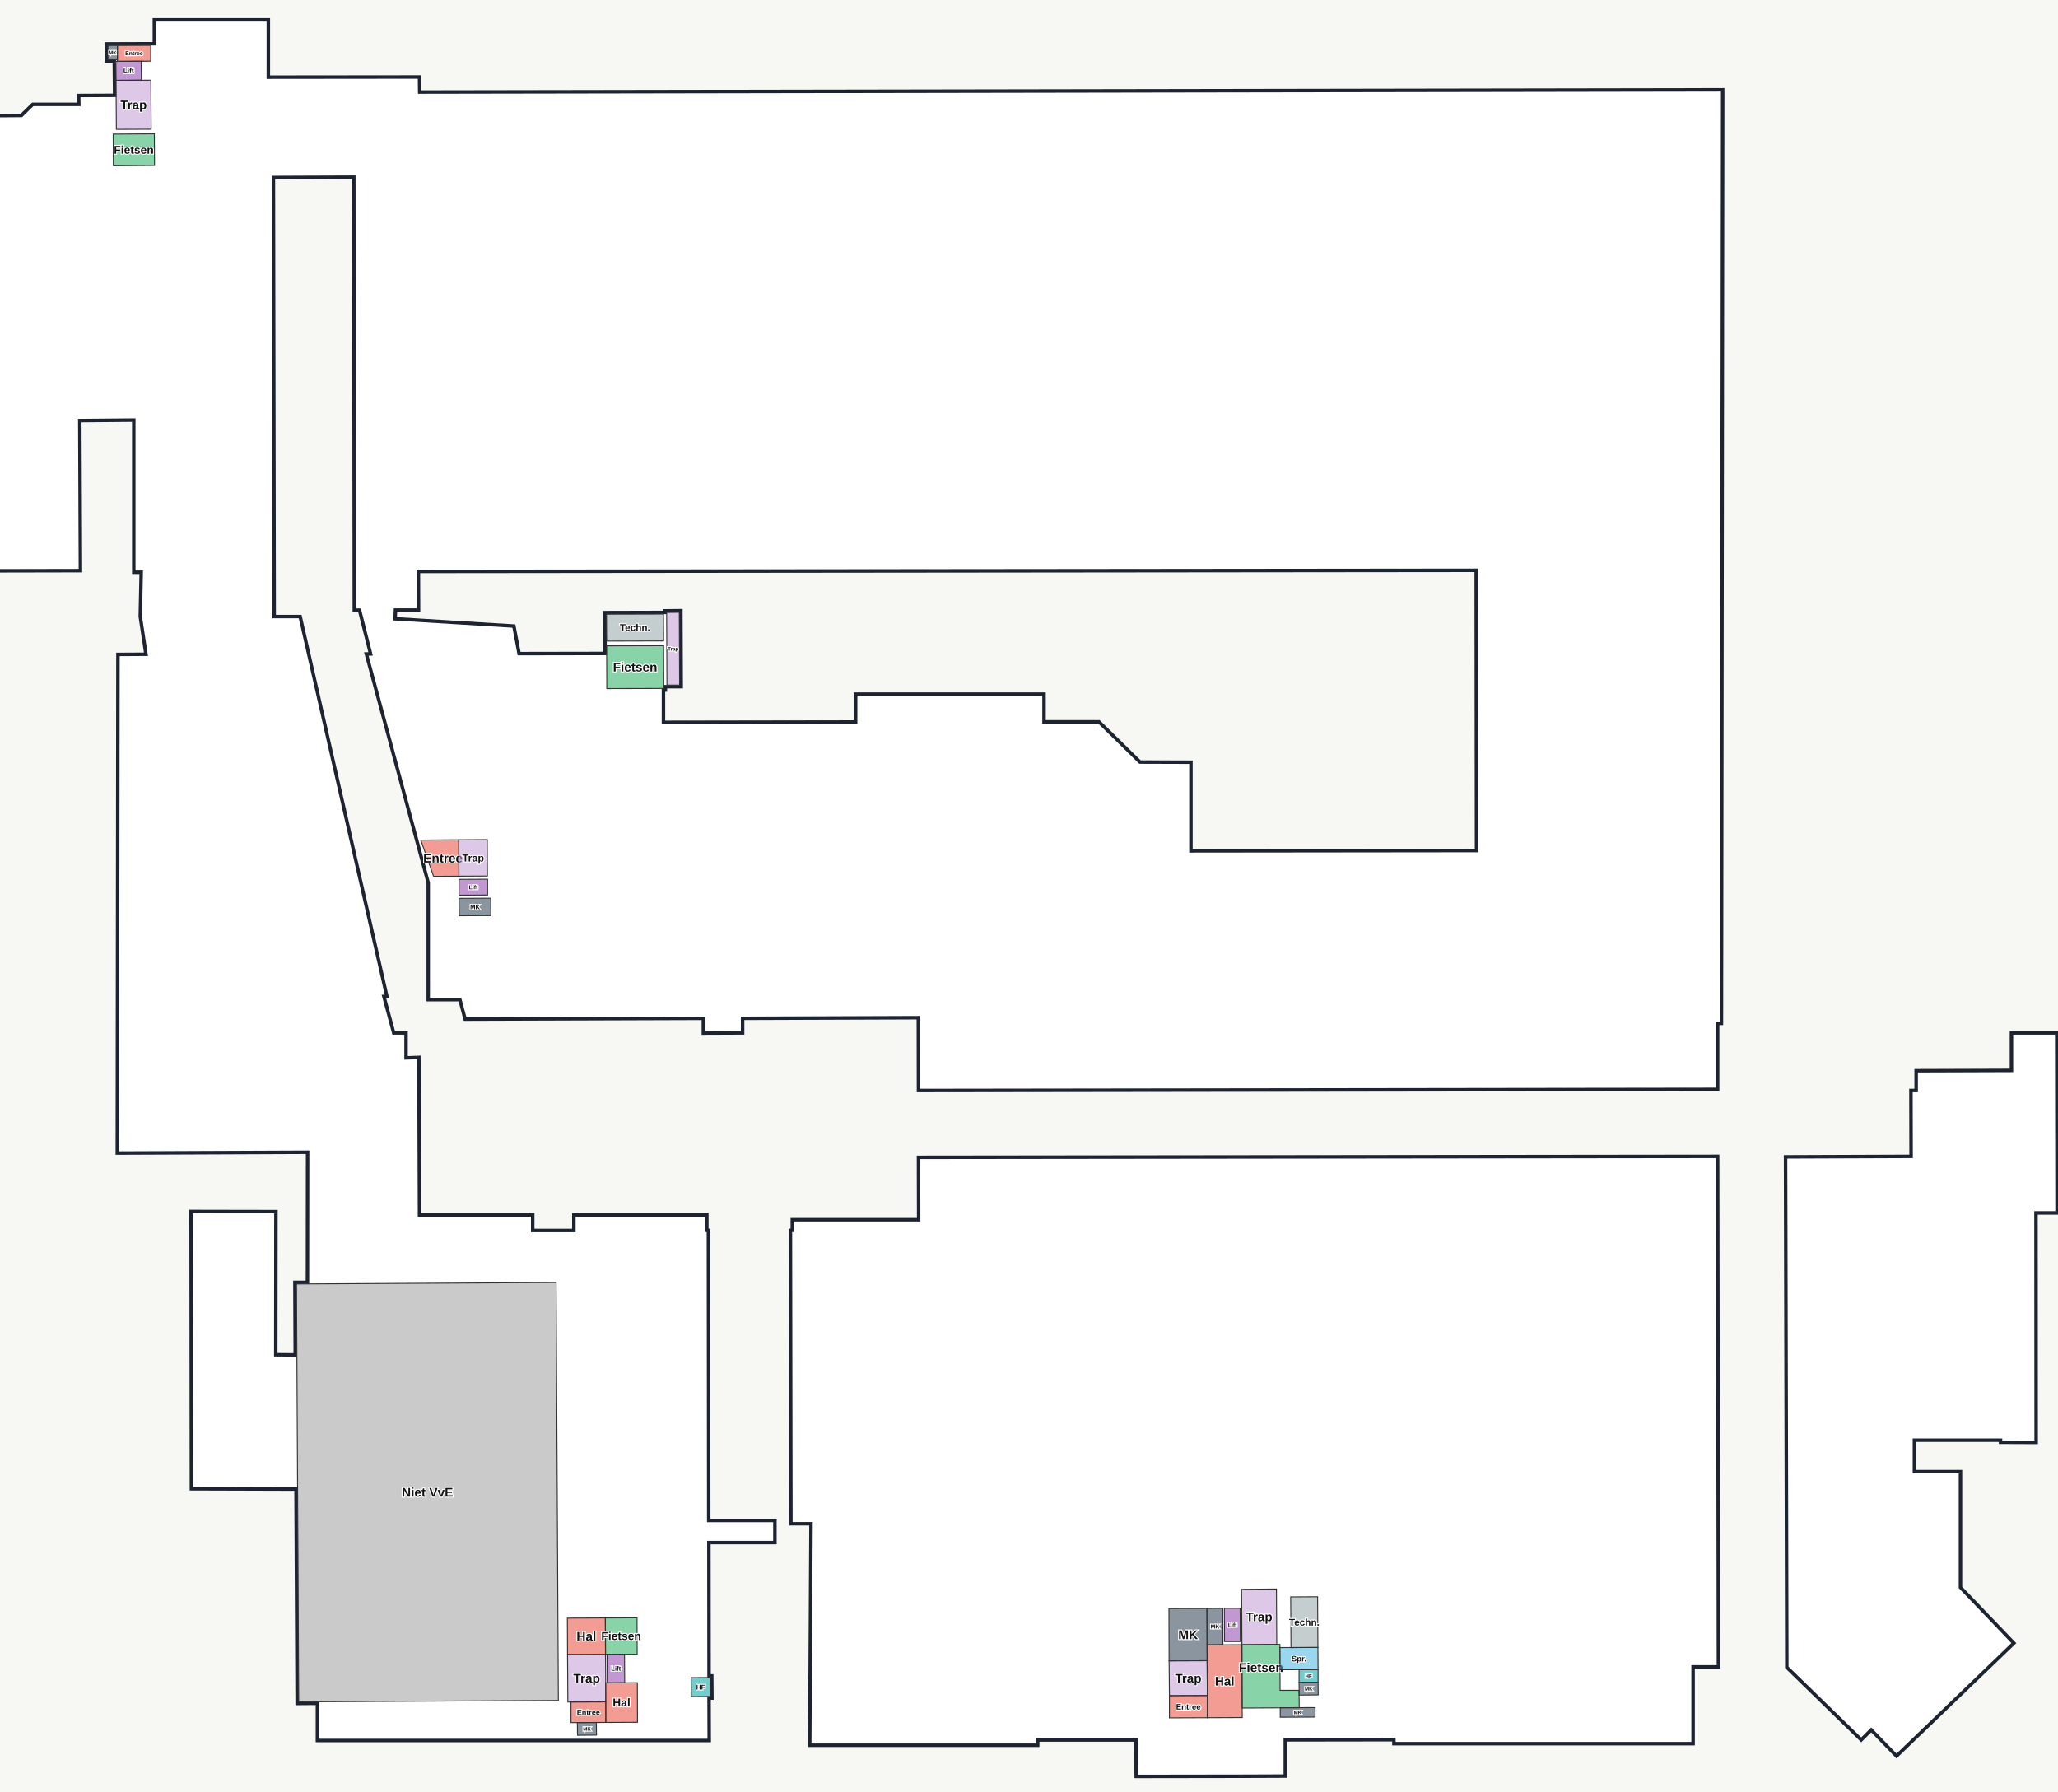
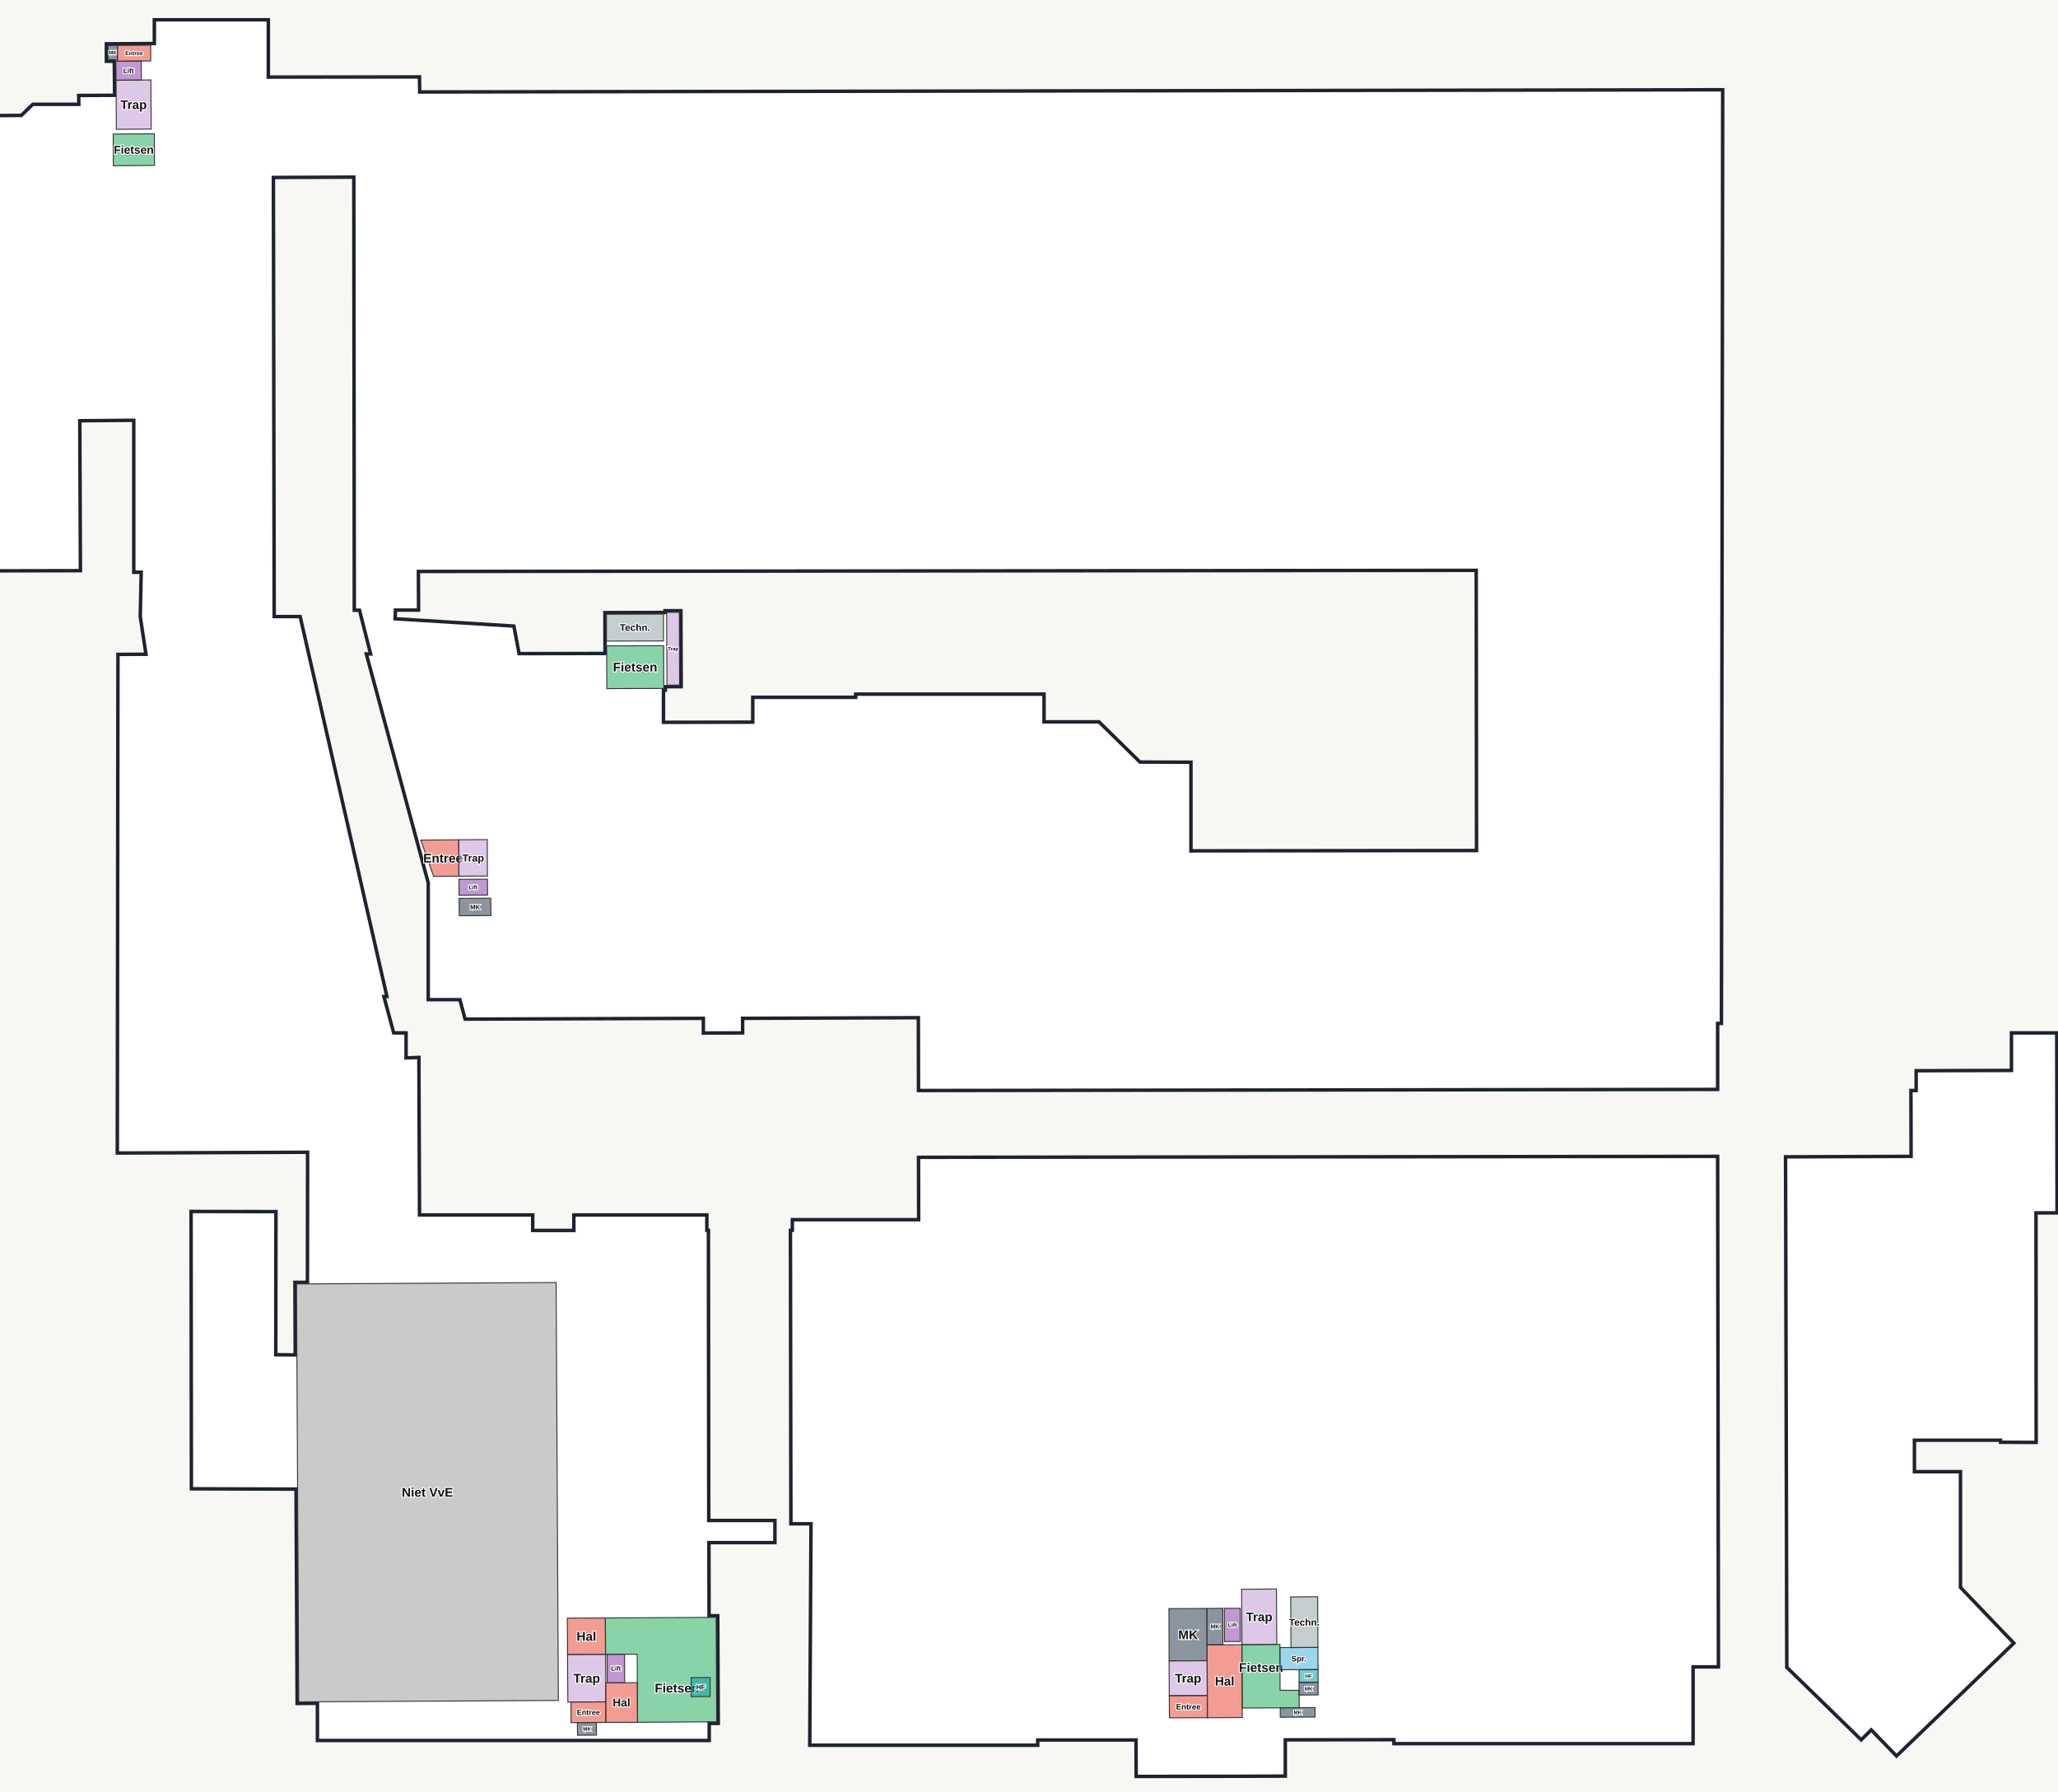
<svg xmlns="http://www.w3.org/2000/svg" viewBox="30 0 1300 1132" font-family="Arial,sans-serif">
  <rect x="30" y="0" width="1300" height="1132" fill="#f7f7f4" />
-   <path fill="#ffffff" stroke="#1d2330" stroke-width="2.2" fill-rule="evenodd" d="M1293.7,911.1 L1316.2,911.2 L1316.1,766.2 L1329.4,766.2 L1329.2,652.5 L1300.6,652.5 L1300.6,676.2 L1240.4,676.4 L1240.4,688.9 L1237.1,688.9 L1237.2,730.5 L1157.9,730.8 L1158.7,1053.3 L1205.7,1099.1 L1212.0,1092.8 L1228.0,1109.3 L1302.1,1038.0 L1268.4,1002.8 L1268.4,929.7 L1239.3,929.7 L1239.3,909.8 L1293.7,909.8Z M127.5,27.6 L97.2,27.7 L97.2,38.7 L102.2,38.7 L102.4,60.2 L79.7,60.3 L79.8,65.9 L50.7,65.9 L43.5,72.9 L16.8,73.1 L-7.3,49.3 L-73.4,115.6 L-73.1,315.4 L-58.3,315.5 L-58.3,338.0 L-73.0,337.9 L-72.9,346.0 L-75.1,346.0 L-75.3,352.9 L-73.0,358.1 L-67.8,360.8 L80.8,360.5 L80.4,265.8 L114.5,265.5 L114.5,361.5 L119.2,361.5 L118.6,389.5 L122.2,413.3 L104.5,413.4 L104.1,728.4 L224.3,727.9 L224.2,810.1 L216.3,810.1 L216.5,855.9 L204.2,855.8 L204.3,765.4 L150.7,765.3 L150.9,940.5 L217.0,940.7 L217.7,1076.1 L230.5,1076.0 L230.5,1099.5 L478.0,1099.5 L477.9,1072.7 L479.7,1072.7 L479.6,1058.7 L477.9,1058.7 L477.8,974.5 L519.5,974.5 L519.5,960.5 L477.7,960.5 L477.5,777.2 L476.5,777.2 L476.5,767.5 L392.5,767.5 L392.5,777.3 L366.5,777.3 L366.5,767.5 L295.0,767.5 L294.6,668.0 L286.5,668.3 L286.5,652.5 L278.7,652.5 L272.5,629.5 L274.4,629.5 L219.6,389.5 L203.2,389.5 L202.7,112.1 L253.5,111.9 L253.8,385.5 L257.1,385.5 L264.1,413.1 L261.4,413.1 L300.5,557.7 L300.5,631.5 L320.5,631.5 L323.8,643.8 L474.3,643.3 L474.3,652.6 L499.1,652.5 L499.1,643.3 L610.1,642.9 L610.2,688.9 L1115.0,688.2 L1115.0,646.5 L1117.4,646.5 L1118.2,56.7 L295.1,58.1 L295.0,48.6 L199.5,48.7 L199.5,12.5 L127.5,12.5Z M412.1,387.0 L412.2,412.8 L357.9,412.9 L354.6,395.5 L279.6,390.9 L279.8,385.4 L294.4,385.4 L294.3,361.0 L962.5,360.3 L962.7,537.3 L782.3,537.5 L782.3,481.5 L750.1,481.4 L724.2,456.0 L689.5,456.0 L689.5,438.5 L570.5,438.5 L570.5,456.1 L449.1,456.3 L449.1,435.9 L450.3,435.9 L450.3,433.8 L460.3,433.8 L460.1,385.8 L450.1,385.9 L450.1,386.9Z M529.3,777.2 L529.6,962.6 L542.3,962.6 L541.5,1102.5 L685.5,1102.5 L685.5,1099.2 L747.6,1099.2 L747.7,1122.2 L815.5,1122.1 L841.9,1122.0 L841.9,1099.1 L910.5,1099.0 L910.5,1101.5 L1099.5,1101.5 L1099.5,1053.0 L1115.5,1053.0 L1115.0,730.5 L610.2,731.1 L610.3,770.5 L530.5,770.5 L530.5,777.2Z" />
+   <path fill="#ffffff" stroke="#1d2330" stroke-width="2.2" fill-rule="evenodd" d="M1293.7,911.1 L1316.2,911.2 L1316.1,766.2 L1329.4,766.2 L1329.2,652.5 L1300.6,652.5 L1300.6,676.2 L1240.4,676.4 L1240.4,688.9 L1237.1,688.9 L1237.2,730.5 L1157.9,730.8 L1158.7,1053.3 L1205.7,1099.1 L1212.0,1092.8 L1228.0,1109.3 L1302.1,1038.0 L1268.4,1002.8 L1268.4,929.7 L1239.3,929.7 L1239.3,909.8 L1293.7,909.8Z M127.5,27.5 L97.2,27.7 L97.2,38.7 L102.2,38.7 L102.4,60.2 L79.7,60.3 L79.8,65.9 L50.7,65.9 L43.5,72.9 L16.8,73.1 L-7.3,49.3 L-73.4,115.6 L-73.1,315.4 L-58.3,315.5 L-58.3,338.0 L-73.0,337.9 L-72.9,346.0 L-75.1,346.0 L-75.3,352.9 L-73.0,358.1 L-67.8,360.8 L80.8,360.5 L80.4,265.8 L114.5,265.5 L114.5,361.5 L119.2,361.5 L118.6,389.5 L122.2,413.3 L104.5,413.4 L104.1,728.4 L224.3,727.9 L224.2,810.1 L216.3,810.1 L216.5,855.9 L204.2,855.8 L204.3,765.4 L150.7,765.3 L150.9,940.5 L217.0,940.7 L217.7,1076.1 L230.5,1076.0 L230.5,1099.5 L478.0,1099.5 L478.0,1088.7 L483.7,1088.7 L483.4,1020.7 L477.9,1020.7 L477.8,974.5 L519.5,974.5 L519.5,960.5 L477.7,960.5 L477.5,777.2 L476.5,777.2 L476.5,767.5 L392.5,767.5 L392.5,777.3 L366.5,777.3 L366.5,767.5 L295.0,767.5 L294.6,668.0 L286.5,668.3 L286.5,652.5 L278.7,652.5 L272.5,629.5 L274.4,629.5 L219.6,389.5 L203.2,389.5 L202.7,112.1 L253.5,111.9 L253.8,385.5 L257.1,385.5 L264.1,413.1 L261.4,413.1 L300.5,557.7 L300.5,631.5 L320.5,631.5 L323.8,643.8 L474.3,643.3 L474.3,652.6 L499.1,652.5 L499.1,643.3 L610.1,642.9 L610.2,688.9 L1115.0,688.2 L1115.0,646.5 L1117.4,646.5 L1118.2,56.7 L295.1,58.1 L295.0,48.6 L199.5,48.7 L199.5,12.5 L127.5,12.5Z M412.1,387.0 L412.2,412.8 L357.9,412.9 L354.6,395.5 L279.6,390.9 L279.8,385.4 L294.4,385.4 L294.3,361.0 L962.5,360.3 L962.7,537.3 L782.3,537.5 L782.3,481.5 L750.1,481.4 L724.2,456.0 L689.5,456.0 L689.5,438.5 L570.5,438.5 L570.5,440.5 L505.5,440.5 L505.5,456.2 L449.1,456.3 L449.1,435.9 L450.3,435.9 L450.3,433.8 L460.3,433.8 L460.1,385.8 L450.1,385.8 L450.1,386.9Z M529.3,777.2 L529.6,962.6 L542.3,962.6 L541.5,1102.5 L685.5,1102.5 L685.5,1099.2 L747.6,1099.2 L747.7,1122.2 L815.5,1122.1 L841.9,1122.0 L841.9,1099.1 L910.5,1099.0 L910.5,1101.5 L1099.5,1101.5 L1099.5,1053.0 L1115.5,1053.0 L1115.0,730.5 L610.2,731.1 L610.3,770.5 L530.5,770.5 L530.5,777.2Z" />
  <polygon id="BG-K49-MK" points="98.2,28.7 104.2,28.7 104.2,37.7 98.2,37.7" fill="#2c3e50" fill-opacity="0.55" stroke="#333" stroke-width="0.6" />
  <text x="101.2" y="33.2" font-size="3.2" font-weight="700" text-anchor="middle" dominant-baseline="central" fill="#111" stroke="#fff" stroke-width="1.2" paint-order="stroke">MK</text>
-   <polygon id="BG-K49-ENT" points="104.2,28.7 125.2,28.6 125.2,38.6 104.2,38.7" fill="#e74c3c" fill-opacity="0.55" stroke="#333" stroke-width="0.6" />
+   <polygon id="BG-K49-ENT" points="104.2,28.7 125.2,28.5 125.2,38.5 104.2,38.7" fill="#e74c3c" fill-opacity="0.55" stroke="#333" stroke-width="0.6" />
  <text x="114.7" y="33.6" font-size="3.6" font-weight="700" text-anchor="middle" dominant-baseline="central" fill="#111" stroke="#fff" stroke-width="1.2" paint-order="stroke">Entree</text>
  <polygon id="BG-K49-LIFT" points="103.2,38.7 119.2,38.6 119.3,50.6 103.3,50.7" fill="#8e44ad" fill-opacity="0.55" stroke="#333" stroke-width="0.6" />
  <text x="111.2" y="44.7" font-size="4.3" font-weight="700" text-anchor="middle" dominant-baseline="central" fill="#111" stroke="#fff" stroke-width="1.2" paint-order="stroke">Lift</text>
-   <polygon id="BG-K49-TRAP" points="103.3,50.7 125.3,50.6 125.5,81.6 103.5,81.7" fill="#c39bd3" fill-opacity="0.55" stroke="#333" stroke-width="0.6" />
-   <text x="114.4" y="66.2" font-size="7.9" font-weight="700" text-anchor="middle" dominant-baseline="central" fill="#111" stroke="#fff" stroke-width="1.2" paint-order="stroke">Trap</text>
+   <polygon id="BG-K49-TRAP" points="103.3,50.7 125.3,50.5 125.5,81.5 103.5,81.7" fill="#c39bd3" fill-opacity="0.55" stroke="#333" stroke-width="0.6" />
+   <text x="114.4" y="66.1" font-size="7.9" font-weight="700" text-anchor="middle" dominant-baseline="central" fill="#111" stroke="#fff" stroke-width="1.2" paint-order="stroke">Trap</text>
  <polygon id="BG-K49-FIETS" points="101.5,84.7 127.5,84.5 127.6,104.5 101.6,104.7" fill="#27ae60" fill-opacity="0.55" stroke="#333" stroke-width="0.6" />
  <text x="114.5" y="94.6" font-size="7.2" font-weight="700" text-anchor="middle" dominant-baseline="central" fill="#111" stroke="#fff" stroke-width="1.2" paint-order="stroke">Fietsen</text>
  <polygon id="BG-215-ENT" points="295.8,530.7 319.8,530.5 319.9,553.5 303.9,553.6" fill="#e74c3c" fill-opacity="0.55" stroke="#333" stroke-width="0.6" />
  <text x="309.8" y="542.1" font-size="8.0" font-weight="700" text-anchor="middle" dominant-baseline="central" fill="#111" stroke="#fff" stroke-width="1.2" paint-order="stroke">Entree</text>
  <polygon id="BG-215-TRAP" points="319.8,530.5 337.8,530.4 337.9,553.4 319.9,553.5" fill="#c39bd3" fill-opacity="0.55" stroke="#333" stroke-width="0.6" />
  <text x="328.9" y="542.0" font-size="6.5" font-weight="700" text-anchor="middle" dominant-baseline="central" fill="#111" stroke="#fff" stroke-width="1.2" paint-order="stroke">Trap</text>
-   <polygon id="BG-215-LIFT" points="320.0,555.5 338.0,555.4 338.0,565.4 320.0,565.5" fill="#8e44ad" fill-opacity="0.55" stroke="#333" stroke-width="0.6" />
-   <text x="329.0" y="560.5" font-size="3.6" font-weight="700" text-anchor="middle" dominant-baseline="central" fill="#111" stroke="#fff" stroke-width="1.2" paint-order="stroke">Lift</text>
+   <polygon id="BG-215-LIFT" points="319.9,555.5 337.9,555.4 338.0,565.4 320.0,565.5" fill="#8e44ad" fill-opacity="0.55" stroke="#333" stroke-width="0.6" />
+   <text x="328.9" y="560.5" font-size="3.6" font-weight="700" text-anchor="middle" dominant-baseline="central" fill="#111" stroke="#fff" stroke-width="1.2" paint-order="stroke">Lift</text>
  <polygon id="BG-215-MK" points="320.0,567.5 340.0,567.4 340.1,578.4 320.1,578.5" fill="#2c3e50" fill-opacity="0.55" stroke="#333" stroke-width="0.6" />
  <text x="330.1" y="573.0" font-size="4.0" font-weight="700" text-anchor="middle" dominant-baseline="central" fill="#111" stroke="#fff" stroke-width="1.2" paint-order="stroke">MK</text>
  <polygon id="BG-208-FIETS" points="413.2,408.0 449.2,407.9 449.3,434.9 413.3,435.0" fill="#27ae60" fill-opacity="0.55" stroke="#333" stroke-width="0.6" />
  <text x="431.2" y="421.4" font-size="8.0" font-weight="700" text-anchor="middle" dominant-baseline="central" fill="#111" stroke="#fff" stroke-width="1.2" paint-order="stroke">Fietsen</text>
-   <polygon id="BG-208-TRAP" points="451.1,386.9 459.1,386.8 459.3,432.8 451.3,432.8" fill="#c39bd3" fill-opacity="0.55" stroke="#333" stroke-width="0.6" />
-   <text x="455.2" y="409.9" font-size="3.2" font-weight="700" text-anchor="middle" dominant-baseline="central" fill="#111" stroke="#fff" stroke-width="1.2" paint-order="stroke">Trap</text>
-   <polygon id="BG-208-TECH" points="413.1,388.0 449.1,387.9 449.2,404.9 413.2,405.0" fill="#95a5a6" fill-opacity="0.55" stroke="#333" stroke-width="0.6" />
+   <polygon id="BG-208-TRAP" points="451.1,386.8 459.1,386.8 459.3,432.8 451.3,432.8" fill="#c39bd3" fill-opacity="0.55" stroke="#333" stroke-width="0.6" />
+   <text x="455.2" y="409.8" font-size="3.2" font-weight="700" text-anchor="middle" dominant-baseline="central" fill="#111" stroke="#fff" stroke-width="1.2" paint-order="stroke">Trap</text>
+   <polygon id="BG-208-TECH" points="413.1,388.0 449.1,387.9 449.1,404.9 413.1,405.0" fill="#95a5a6" fill-opacity="0.55" stroke="#333" stroke-width="0.6" />
  <text x="431.1" y="396.4" font-size="6.1" font-weight="700" text-anchor="middle" dominant-baseline="central" fill="#111" stroke="#fff" stroke-width="1.2" paint-order="stroke">Techn.</text>
  <polygon id="BG-198-HAL1" points="388.4,1022.2 412.4,1022.1 412.5,1045.1 388.5,1045.2" fill="#e74c3c" fill-opacity="0.55" stroke="#333" stroke-width="0.6" />
  <text x="400.4" y="1033.7" font-size="8.0" font-weight="700" text-anchor="middle" dominant-baseline="central" fill="#111" stroke="#fff" stroke-width="1.2" paint-order="stroke">Hal</text>
  <polygon id="BG-198-TRAP" points="388.5,1045.2 412.5,1045.1 412.7,1075.1 388.7,1075.2" fill="#c39bd3" fill-opacity="0.55" stroke="#333" stroke-width="0.6" />
  <text x="400.6" y="1060.2" font-size="8.0" font-weight="700" text-anchor="middle" dominant-baseline="central" fill="#111" stroke="#fff" stroke-width="1.2" paint-order="stroke">Trap</text>
  <polygon id="BG-198-ENT" points="390.7,1075.2 412.7,1075.1 412.7,1088.1 390.7,1088.2" fill="#e74c3c" fill-opacity="0.55" stroke="#333" stroke-width="0.6" />
  <text x="401.7" y="1081.7" font-size="4.7" font-weight="700" text-anchor="middle" dominant-baseline="central" fill="#111" stroke="#fff" stroke-width="1.2" paint-order="stroke">Entree</text>
-   <polygon id="BG-198-FIETS" points="412.4,1022.1 432.4,1022.0 432.5,1045.0 412.5,1045.1" fill="#27ae60" fill-opacity="0.55" stroke="#333" stroke-width="0.6" />
-   <text x="422.4" y="1033.5" font-size="7.2" font-weight="700" text-anchor="middle" dominant-baseline="central" fill="#111" stroke="#fff" stroke-width="1.2" paint-order="stroke">Fietsen</text>
+   <polygon id="BG-198-FIETS" points="412.4,1022.1 482.4,1021.7 482.7,1087.7 432.7,1088.0 432.5,1045.0 412.5,1045.1" fill="#27ae60" fill-opacity="0.55" stroke="#333" stroke-width="0.6" />
+   <text x="457.6" y="1066.4" font-size="8.0" font-weight="700" text-anchor="middle" dominant-baseline="central" fill="#111" stroke="#fff" stroke-width="1.2" paint-order="stroke">Fietsen</text>
  <polygon id="BG-198-LIFT" points="413.5,1045.1 424.5,1045.0 424.6,1063.0 413.6,1063.1" fill="#8e44ad" fill-opacity="0.55" stroke="#333" stroke-width="0.6" />
  <text x="419.1" y="1054.0" font-size="4.0" font-weight="700" text-anchor="middle" dominant-baseline="central" fill="#111" stroke="#fff" stroke-width="1.2" paint-order="stroke">Lift</text>
  <polygon id="BG-198-HAL2" points="412.6,1063.1 432.6,1063.0 432.7,1088.0 412.7,1088.1" fill="#e74c3c" fill-opacity="0.55" stroke="#333" stroke-width="0.6" />
  <text x="422.6" y="1075.5" font-size="7.2" font-weight="700" text-anchor="middle" dominant-baseline="central" fill="#111" stroke="#fff" stroke-width="1.2" paint-order="stroke">Hal</text>
  <polygon id="BG-198-MK" points="394.7,1088.2 406.7,1088.1 406.8,1096.1 394.8,1096.2" fill="#2c3e50" fill-opacity="0.55" stroke="#333" stroke-width="0.6" />
  <text x="400.8" y="1092.2" font-size="3.2" font-weight="700" text-anchor="middle" dominant-baseline="central" fill="#111" stroke="#fff" stroke-width="1.2" paint-order="stroke">MK</text>
-   <polygon id="BG-198-HYD-W" points="466.6,1059.8 478.6,1059.7 478.7,1071.7 466.7,1071.8" fill="#00a3a3" fill-opacity="0.55" stroke="#333" stroke-width="0.6" />
+   <polygon id="BG-198-HYD-W" points="466.6,1059.8 478.6,1059.7 478.6,1071.7 466.6,1071.8" fill="#00a3a3" fill-opacity="0.55" stroke="#333" stroke-width="0.6" />
  <text x="472.6" y="1065.8" font-size="4.3" font-weight="700" text-anchor="middle" dominant-baseline="central" fill="#111" stroke="#fff" stroke-width="1.2" paint-order="stroke">HF</text>
  <polygon id="BG-OOST-MK1" points="768.4,1016.2 792.4,1016.1 792.5,1049.1 768.5,1049.2" fill="#2c3e50" fill-opacity="0.55" stroke="#333" stroke-width="0.6" />
  <text x="780.5" y="1032.7" font-size="8.0" font-weight="700" text-anchor="middle" dominant-baseline="central" fill="#111" stroke="#fff" stroke-width="1.2" paint-order="stroke">MK</text>
  <polygon id="BG-OOST-MK2" points="792.4,1016.1 802.4,1016.0 802.5,1039.0 792.5,1039.1" fill="#2c3e50" fill-opacity="0.55" stroke="#333" stroke-width="0.6" />
  <text x="797.5" y="1027.5" font-size="3.6" font-weight="700" text-anchor="middle" dominant-baseline="central" fill="#111" stroke="#fff" stroke-width="1.2" paint-order="stroke">MK</text>
  <polygon id="BG-OOST-LIFT" points="803.4,1016.0 813.4,1016.0 813.5,1037.0 803.5,1037.0" fill="#8e44ad" fill-opacity="0.55" stroke="#333" stroke-width="0.6" />
  <text x="808.5" y="1026.5" font-size="3.6" font-weight="700" text-anchor="middle" dominant-baseline="central" fill="#111" stroke="#fff" stroke-width="1.2" paint-order="stroke">Lift</text>
  <polygon id="BG-OOST-TRAP1" points="814.3,1004.0 836.3,1003.8 836.5,1038.8 814.5,1039.0" fill="#c39bd3" fill-opacity="0.55" stroke="#333" stroke-width="0.6" />
  <text x="825.4" y="1021.4" font-size="7.9" font-weight="700" text-anchor="middle" dominant-baseline="central" fill="#111" stroke="#fff" stroke-width="1.2" paint-order="stroke">Trap</text>
-   <polygon id="BG-OOST-TRAP2" points="768.5,1049.2 792.5,1049.1 792.7,1071.1 768.7,1071.2" fill="#c39bd3" fill-opacity="0.55" stroke="#333" stroke-width="0.6" />
-   <text x="780.6" y="1060.2" font-size="7.9" font-weight="700" text-anchor="middle" dominant-baseline="central" fill="#111" stroke="#fff" stroke-width="1.2" paint-order="stroke">Trap</text>
-   <polygon id="BG-OOST-ENT" points="768.7,1071.2 792.7,1071.1 792.7,1085.1 768.7,1085.2" fill="#e74c3c" fill-opacity="0.55" stroke="#333" stroke-width="0.6" />
+   <polygon id="BG-OOST-TRAP2" points="768.5,1049.2 792.5,1049.1 792.6,1071.1 768.6,1071.2" fill="#c39bd3" fill-opacity="0.55" stroke="#333" stroke-width="0.6" />
+   <text x="780.5" y="1060.2" font-size="7.9" font-weight="700" text-anchor="middle" dominant-baseline="central" fill="#111" stroke="#fff" stroke-width="1.2" paint-order="stroke">Trap</text>
+   <polygon id="BG-OOST-ENT" points="768.6,1071.2 792.6,1071.1 792.7,1085.1 768.7,1085.2" fill="#e74c3c" fill-opacity="0.55" stroke="#333" stroke-width="0.6" />
  <text x="780.7" y="1078.2" font-size="5.0" font-weight="700" text-anchor="middle" dominant-baseline="central" fill="#111" stroke="#fff" stroke-width="1.2" paint-order="stroke">Entree</text>
  <polygon id="BG-OOST-HAL" points="792.5,1039.1 814.5,1039.0 814.7,1085.0 792.7,1085.1" fill="#e74c3c" fill-opacity="0.55" stroke="#333" stroke-width="0.6" />
  <text x="803.6" y="1062.0" font-size="7.9" font-weight="700" text-anchor="middle" dominant-baseline="central" fill="#111" stroke="#fff" stroke-width="1.2" paint-order="stroke">Hal</text>
  <polygon id="BG-OOST-FIETS" points="814.5,1039.0 838.5,1038.8 838.6,1067.8 850.6,1067.8 850.7,1078.8 814.7,1079.0" fill="#27ae60" fill-opacity="0.55" stroke="#333" stroke-width="0.6" />
  <text x="826.6" y="1053.4" font-size="8.0" font-weight="700" text-anchor="middle" dominant-baseline="central" fill="#111" stroke="#fff" stroke-width="1.2" paint-order="stroke">Fietsen</text>
  <polygon id="BG-OOST-SPR" points="838.5,1040.8 862.5,1040.7 862.6,1054.7 838.6,1054.8" fill="#48b5e0" fill-opacity="0.55" stroke="#333" stroke-width="0.6" />
  <text x="850.5" y="1047.8" font-size="5.0" font-weight="700" text-anchor="middle" dominant-baseline="central" fill="#111" stroke="#fff" stroke-width="1.2" paint-order="stroke">Spr.</text>
  <polygon id="BG-OOST-HYD" points="850.6,1054.8 862.6,1054.7 862.6,1062.7 850.6,1062.8" fill="#00a3a3" fill-opacity="0.55" stroke="#333" stroke-width="0.6" />
  <text x="856.6" y="1058.8" font-size="3.2" font-weight="700" text-anchor="middle" dominant-baseline="central" fill="#111" stroke="#fff" stroke-width="1.2" paint-order="stroke">HF</text>
-   <polygon id="BG-OOST-EK" points="850.6,1062.8 862.6,1062.7 862.7,1070.7 850.7,1070.8" fill="#2c3e50" fill-opacity="0.55" stroke="#333" stroke-width="0.6" />
-   <text x="856.7" y="1066.8" font-size="3.2" font-weight="700" text-anchor="middle" dominant-baseline="central" fill="#111" stroke="#fff" stroke-width="1.2" paint-order="stroke">MK</text>
+   <polygon id="BG-OOST-EK" points="850.6,1062.8 862.6,1062.7 862.6,1070.7 850.6,1070.8" fill="#2c3e50" fill-opacity="0.55" stroke="#333" stroke-width="0.6" />
+   <text x="856.6" y="1066.8" font-size="3.2" font-weight="700" text-anchor="middle" dominant-baseline="central" fill="#111" stroke="#fff" stroke-width="1.2" paint-order="stroke">MK</text>
  <polygon id="BG-OOST-GAS" points="838.7,1078.8 860.7,1078.7 860.7,1084.7 838.7,1084.8" fill="#2c3e50" fill-opacity="0.55" stroke="#333" stroke-width="0.6" />
  <text x="849.7" y="1081.8" font-size="3.2" font-weight="700" text-anchor="middle" dominant-baseline="central" fill="#111" stroke="#fff" stroke-width="1.2" paint-order="stroke">MK</text>
  <polygon id="BG-OOST-TECH" points="845.3,1008.8 862.3,1008.7 862.5,1040.7 845.5,1040.8" fill="#95a5a6" fill-opacity="0.55" stroke="#333" stroke-width="0.6" />
  <text x="853.9" y="1024.8" font-size="6.1" font-weight="700" text-anchor="middle" dominant-baseline="central" fill="#111" stroke="#fff" stroke-width="1.2" paint-order="stroke">Techn.</text>
  <polygon id="BG-NIET" points="217.3,811.1 381.3,810.2 382.7,1074.2 218.7,1075.1" fill="#9e9e9e" fill-opacity="0.55" stroke="#333" stroke-width="0.6" />
  <text x="300.0" y="942.7" font-size="8.0" font-weight="700" text-anchor="middle" dominant-baseline="central" fill="#111" stroke="#fff" stroke-width="1.2" paint-order="stroke">Niet VvE</text>
</svg>
